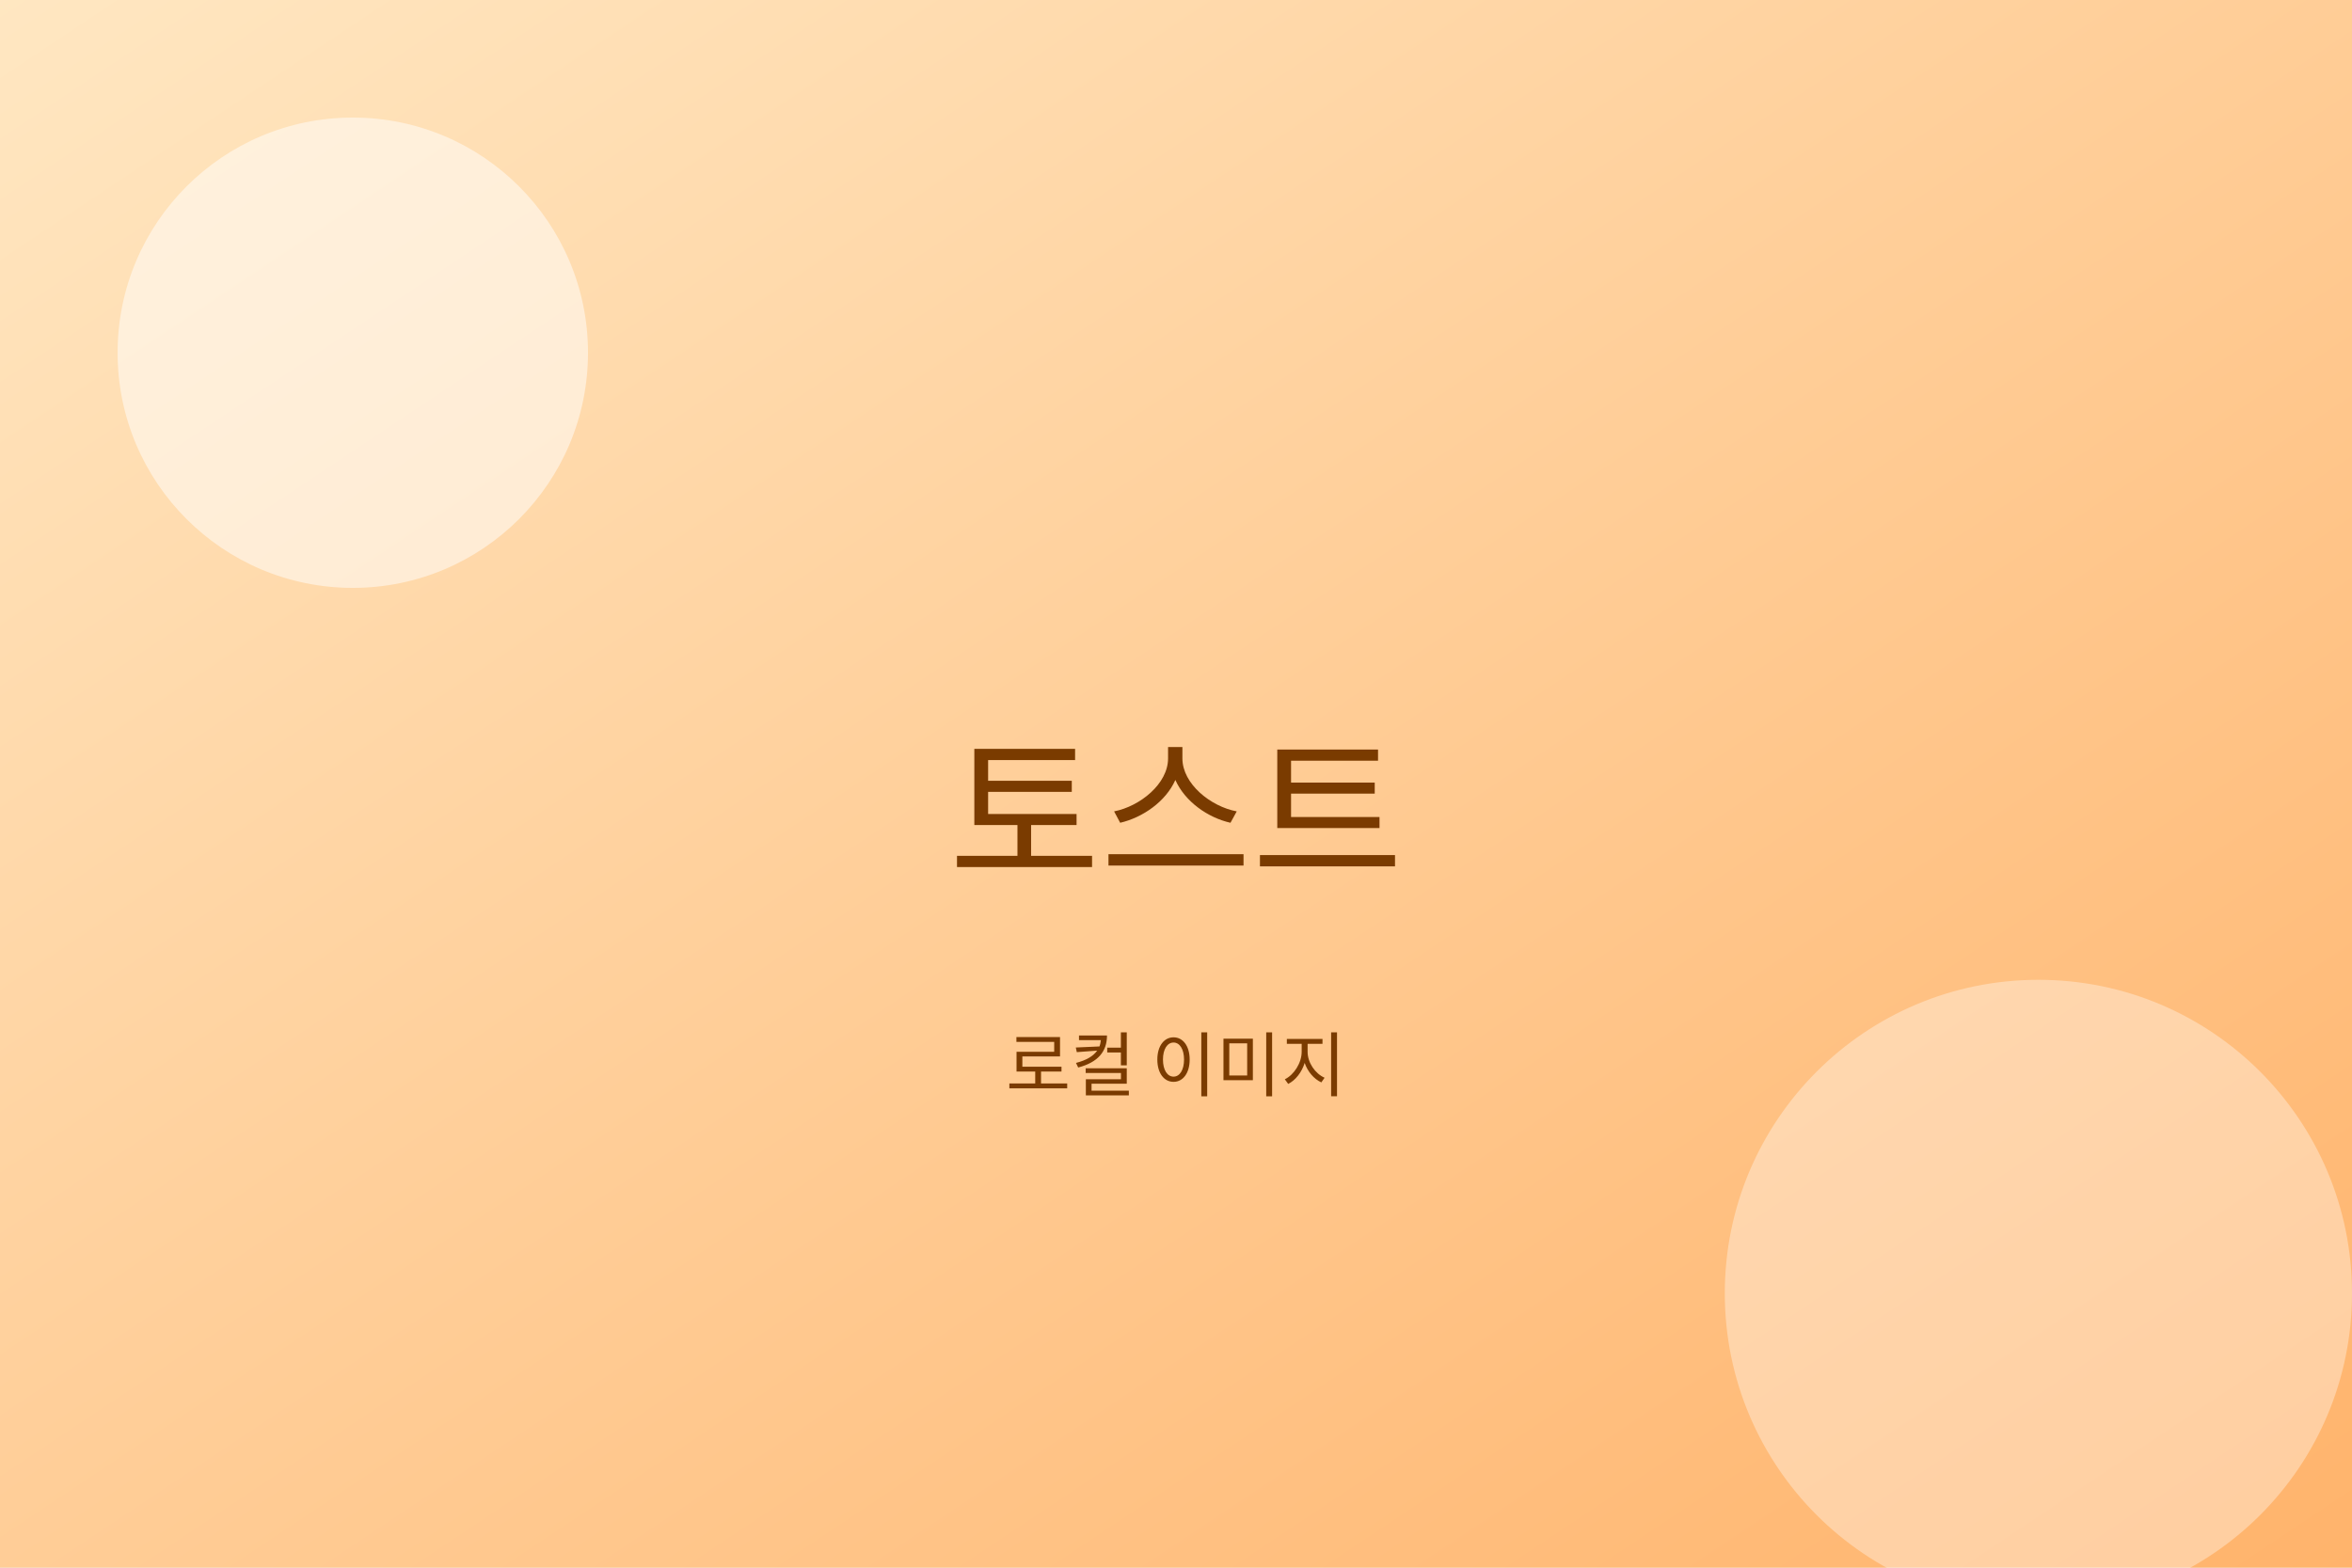
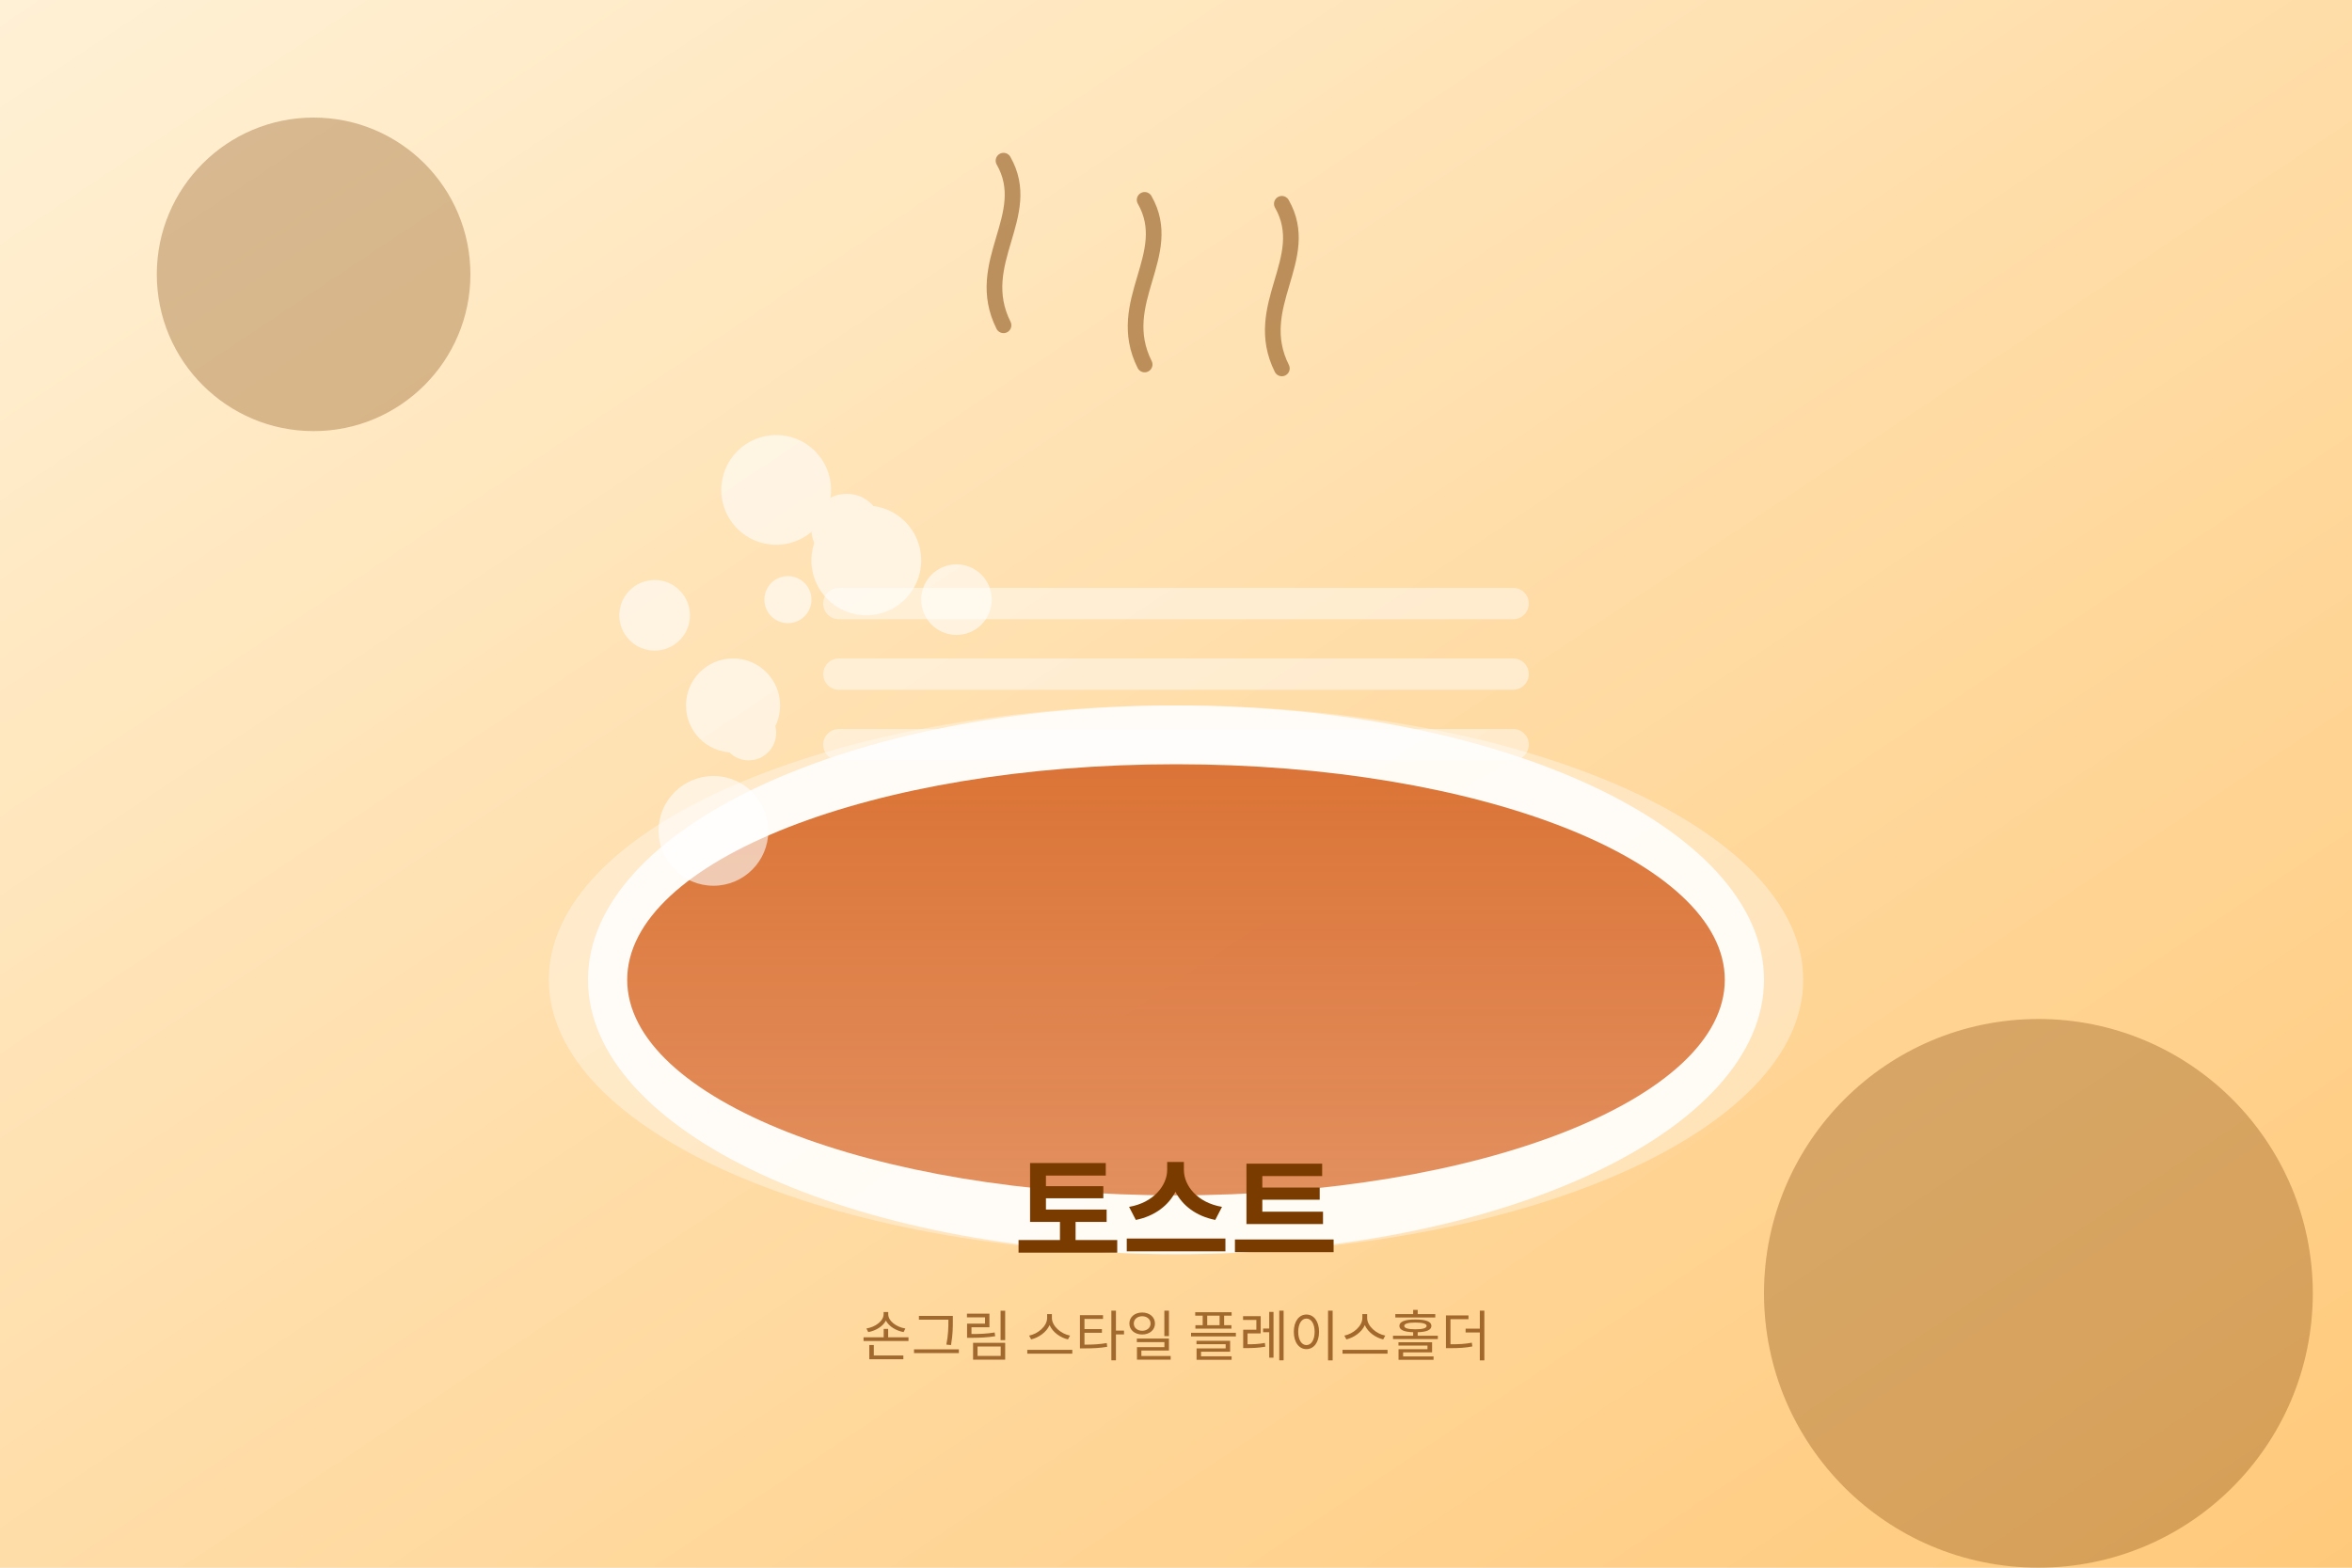
<svg xmlns="http://www.w3.org/2000/svg" width="600" height="400" viewBox="0 0 600 400">
  <defs>
    <linearGradient id="bg" x1="0" y1="0" x2="1" y2="1">
-       <stop offset="0%" stop-color="#ffe7c2" />
-       <stop offset="100%" stop-color="#ffb36b" />
+       <stop offset="0%" stop-color="#fff1d6" />
+       <stop offset="100%" stop-color="#ffc97a" />
+     </linearGradient>
+     <linearGradient id="food" x1="0" y1="0" x2="0" y2="1">
+       <stop offset="0%" stop-color="#d96c2c" stop-opacity="0.95" />
+       <stop offset="100%" stop-color="#d96c2c" stop-opacity="0.75" />
    </linearGradient>
  </defs>
  <rect width="100%" height="100%" fill="url(#bg)" />
-   <circle cx="90" cy="90" r="60" fill="rgba(255,255,255,0.5)" />
-   <circle cx="520" cy="330" r="80" fill="rgba(255,255,255,0.35)" />
-   <text x="50%" y="52%" dominant-baseline="middle" text-anchor="middle" font-size="42" font-family="Pretendard, 'Apple SD Gothic Neo', sans-serif" fill="#7a3b00">토스트</text>
-   <text x="50%" y="68%" dominant-baseline="middle" text-anchor="middle" font-size="18" font-family="Pretendard, 'Apple SD Gothic Neo', sans-serif" fill="#7a3b00">로컬 이미지</text>
+   <g opacity="0.3" fill="#7a3b00">
+     <circle cx="80" cy="70" r="40" />
+     <circle cx="520" cy="330" r="70" />
+   </g>
+   <g fill="none" stroke="#7a3b00" stroke-width="4" stroke-linecap="round" opacity="0.5">
+     <path d="M256 83 c -8 -16 8 -28 0 -42" />
+     <path d="M292 93 c -8 -16 8 -28 0 -42" />
+     <path d="M327 94 c -8 -16 8 -28 0 -42" />
+   </g>
+   <ellipse cx="300" cy="250" rx="150" ry="70" fill="#ffffff" opacity="0.85" />
+   <ellipse cx="300" cy="250" rx="160" ry="70" fill="#ffffff" opacity="0.35" />
+   <ellipse cx="300" cy="250" rx="140" ry="55" fill="url(#food)" />
+   <rect x="210" y="150" width="180" height="8" rx="4" fill="#ffffff" opacity="0.45" />
+   <rect x="210" y="168" width="180" height="8" rx="4" fill="#ffffff" opacity="0.45" />
+   <rect x="210" y="186" width="180" height="8" rx="4" fill="#ffffff" opacity="0.45" />
+   <g fill="#ffffff" opacity="0.6">
+     <circle cx="167" cy="157" r="9" />
+     <circle cx="216" cy="135" r="9" />
+     <circle cx="198" cy="125" r="14" />
+     <circle cx="244" cy="153" r="9" />
+     <circle cx="182" cy="212" r="14" />
+     <circle cx="201" cy="153" r="6" />
+     <circle cx="191" cy="187" r="7" />
+     <circle cx="221" cy="143" r="14" />
+     <circle cx="187" cy="180" r="12" />
+   </g>
+   <g font-family="Pretendard, 'Apple SD Gothic Neo', sans-serif" text-anchor="middle">
+     <text x="300" y="320" font-size="30" fill="#7a3b00" font-weight="700">토스트</text>
+     <text x="300" y="346" font-size="14" fill="#7a3b00" opacity="0.7">손그림 스타일 플레이스홀더</text>
+   </g>
</svg>
